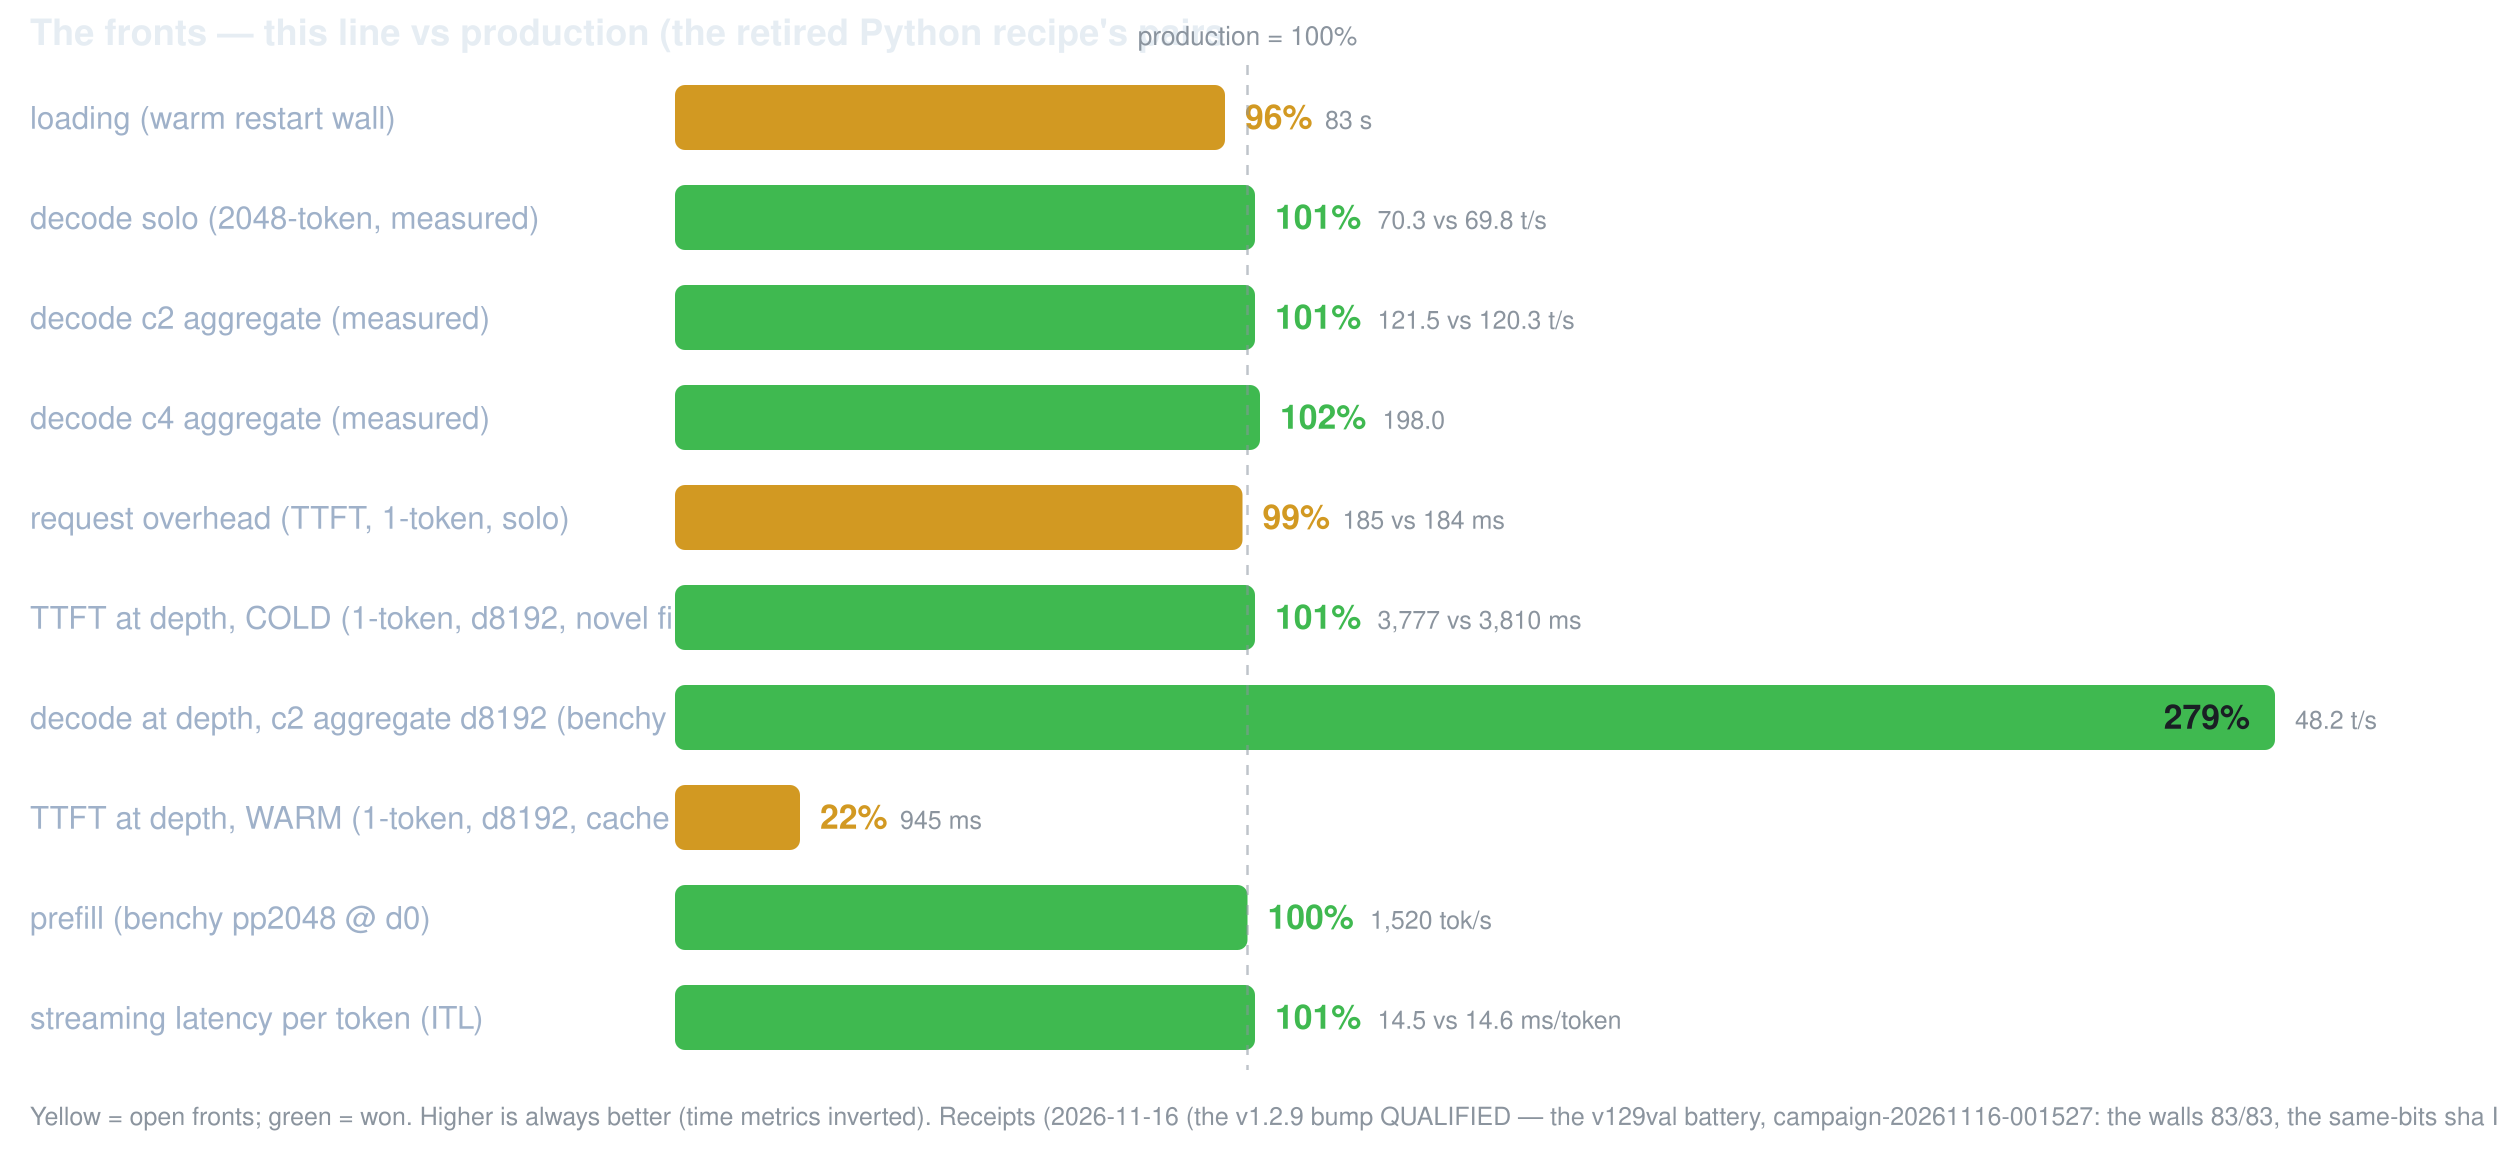
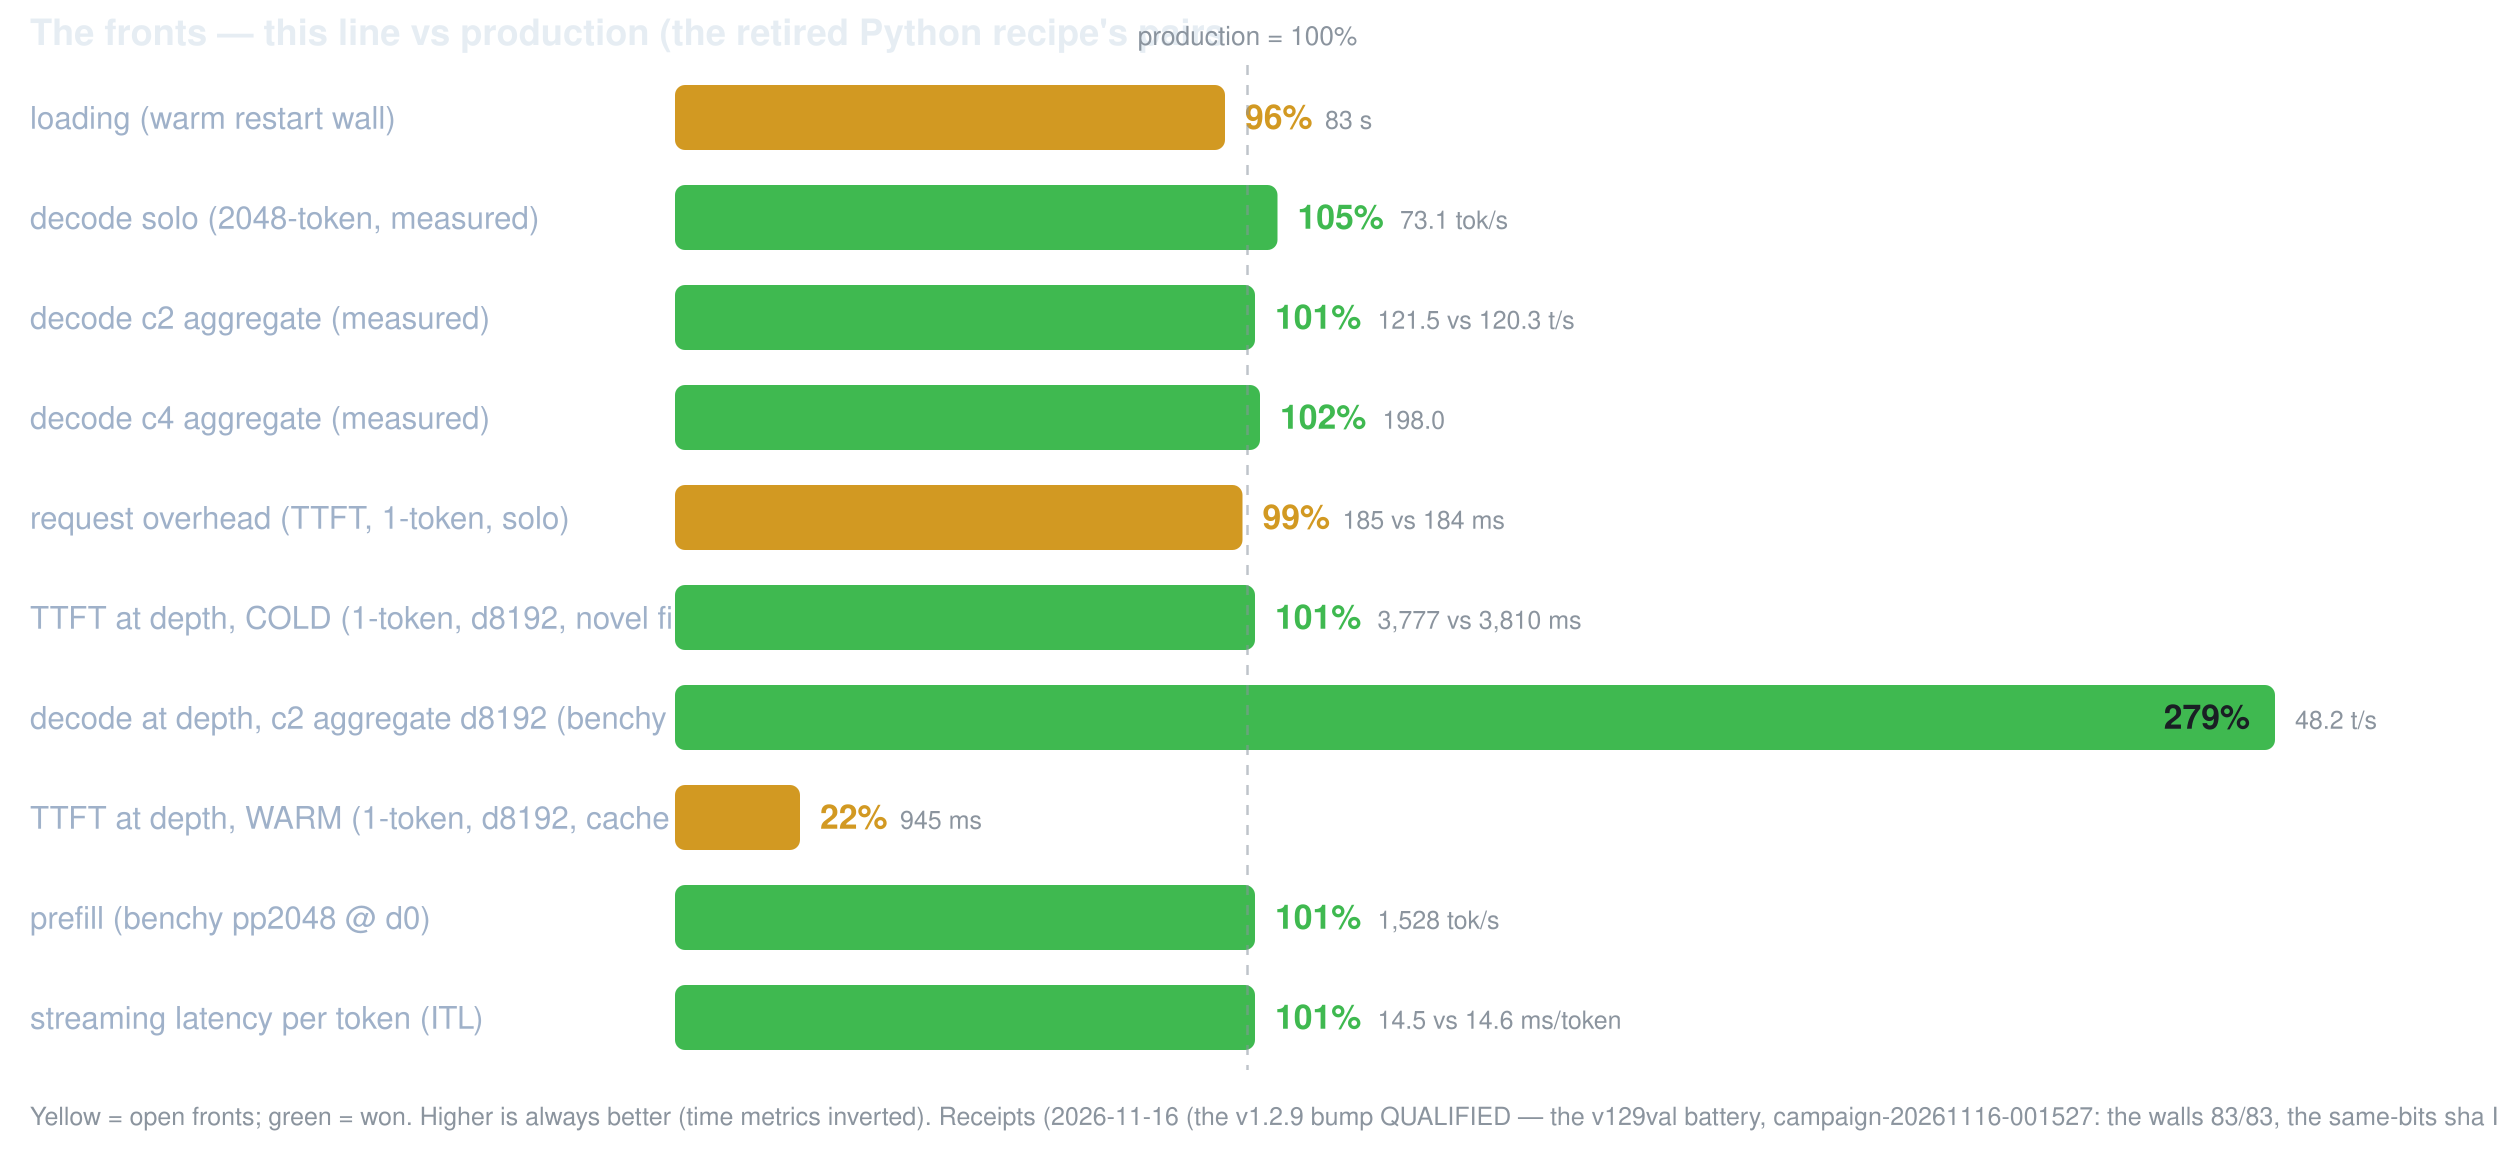
<svg xmlns="http://www.w3.org/2000/svg" viewBox="0 0 1000 470" width="1000" height="470" font-family="ui-sans-serif, -apple-system, 'Segoe UI', Helvetica, Arial, sans-serif">
  <text x="12" y="18" font-size="14.5" font-weight="700" fill="#e6edf3">The fronts — this line vs production (the retired Python recipe's pairs</text>
  <text x="499" y="18" font-size="10.5" fill="#8b949e" text-anchor="middle">production = 100%</text>
  <g>
    <text x="12" y="51.5" font-size="12.5" fill="#9fb1c9">loading (warm restart wall)</text>
    <rect x="270" y="34" width="220" height="26" rx="4" fill="#d29922" />
    <text x="498" y="51.5" font-size="13.5" font-weight="700" fill="#d29922">96%</text>
    <text x="530" y="51.5" font-size="10" fill="#8b949e">83 s</text>
    <text x="12" y="91.5" font-size="12.5" fill="#9fb1c9">decode solo (2048-token, measured)</text>
-     <rect x="270" y="74" width="232" height="26" rx="4" fill="#3fb950" />
-     <text x="510" y="91.5" font-size="13.5" font-weight="700" fill="#3fb950">101%</text>
-     <text x="551" y="91.5" font-size="10" fill="#8b949e">70.3 vs 69.8 t/s</text>
+     <rect x="270" y="74" width="241" height="26" rx="4" fill="#3fb950" />
+     <text x="519" y="91.5" font-size="13.5" font-weight="700" fill="#3fb950">105%</text>
+     <text x="560" y="91.5" font-size="10" fill="#8b949e">73.1 tok/s</text>
    <text x="12" y="131.5" font-size="12.5" fill="#9fb1c9">decode c2 aggregate (measured)</text>
    <rect x="270" y="114" width="232" height="26" rx="4" fill="#3fb950" />
    <text x="510" y="131.5" font-size="13.5" font-weight="700" fill="#3fb950">101%</text>
    <text x="551" y="131.5" font-size="10" fill="#8b949e">121.5 vs 120.3 t/s</text>
    <text x="12" y="171.5" font-size="12.5" fill="#9fb1c9">decode c4 aggregate (measured)</text>
    <rect x="270" y="154" width="234" height="26" rx="4" fill="#3fb950" />
    <text x="512" y="171.5" font-size="13.5" font-weight="700" fill="#3fb950">102%</text>
    <text x="553" y="171.5" font-size="10" fill="#8b949e">198.0</text>
    <text x="12" y="211.5" font-size="12.5" fill="#9fb1c9">request overhead (TTFT, 1-token, solo)</text>
    <rect x="270" y="194" width="227" height="26" rx="4" fill="#d29922" />
    <text x="505" y="211.5" font-size="13.5" font-weight="700" fill="#d29922">99%</text>
    <text x="537" y="211.5" font-size="10" fill="#8b949e">185 vs 184 ms</text>
    <text x="12" y="251.5" font-size="12.5" fill="#9fb1c9">TTFT at depth, COLD (1-token, d8192, novel fill)</text>
    <rect x="270" y="234" width="232" height="26" rx="4" fill="#3fb950" />
    <text x="510" y="251.5" font-size="13.5" font-weight="700" fill="#3fb950">101%</text>
    <text x="551" y="251.5" font-size="10" fill="#8b949e">3,777 vs 3,810 ms</text>
    <text x="12" y="291.5" font-size="12.5" fill="#9fb1c9">decode at depth, c2 aggregate d8192 (benchy tg128)</text>
    <rect x="270" y="274" width="640" height="26" rx="4" fill="#3fb950" />
    <text x="900" y="291.5" font-size="13.5" font-weight="700" fill="#1a1f24" text-anchor="end">279%</text>
    <text x="918" y="291.5" font-size="10" fill="#8b949e">48.2 t/s</text>
    <text x="12" y="331.5" font-size="12.5" fill="#9fb1c9">TTFT at depth, WARM (1-token, d8192, cache hit)</text>
    <rect x="270" y="314" width="50" height="26" rx="4" fill="#d29922" />
    <text x="328" y="331.5" font-size="13.5" font-weight="700" fill="#d29922">22%</text>
    <text x="360" y="331.5" font-size="10" fill="#8b949e">945 ms</text>
    <text x="12" y="371.5" font-size="12.5" fill="#9fb1c9">prefill (benchy pp2048 @ d0)</text>
-     <rect x="270" y="354" width="229" height="26" rx="4" fill="#3fb950" />
-     <text x="507" y="371.5" font-size="13.5" font-weight="700" fill="#3fb950">100%</text>
-     <text x="548" y="371.5" font-size="10" fill="#8b949e">1,520 tok/s</text>
+     <rect x="270" y="354" width="232" height="26" rx="4" fill="#3fb950" />
+     <text x="510" y="371.5" font-size="13.5" font-weight="700" fill="#3fb950">101%</text>
+     <text x="551" y="371.5" font-size="10" fill="#8b949e">1,528 tok/s</text>
    <text x="12" y="411.5" font-size="12.5" fill="#9fb1c9">streaming latency per token (ITL)</text>
    <rect x="270" y="394" width="232" height="26" rx="4" fill="#3fb950" />
    <text x="510" y="411.5" font-size="13.5" font-weight="700" fill="#3fb950">101%</text>
    <text x="551" y="411.5" font-size="10" fill="#8b949e">14.5 vs 14.6 ms/token</text>
  </g>
  <line x1="499" y1="26" x2="499" y2="428" stroke="#8b949e" stroke-opacity="0.55" stroke-dasharray="4 4" />
  <text x="12" y="450" font-size="10" fill="#8b949e">Yellow = open fronts; green = won. Higher is always better (time metrics inverted). Receipts (2026-11-16 (the v1.2.9 bump QUALIFIED — the v129val battery, campaign-20261116-001527: the walls 83/83, the same-bits sha IDENTICAL, hardmode 95; the window-drift watch note stands: the c4 instrument (2026-11-11) — the c4 instrument's absolute level climbs ~+5%/window while solo/c2/ITL/overhead stay flat — the w48 draftlive OFF arm read 195.8; only order-matched same-window comparisons are valid; the w48 composition A/B retired on the decode trade, campaign-20261111-153202)): THE V1.2.7 BUMP QUALIFIED AND PROMOTED (round 141 cont. 28-29, the v127val battery</text>
</svg>
